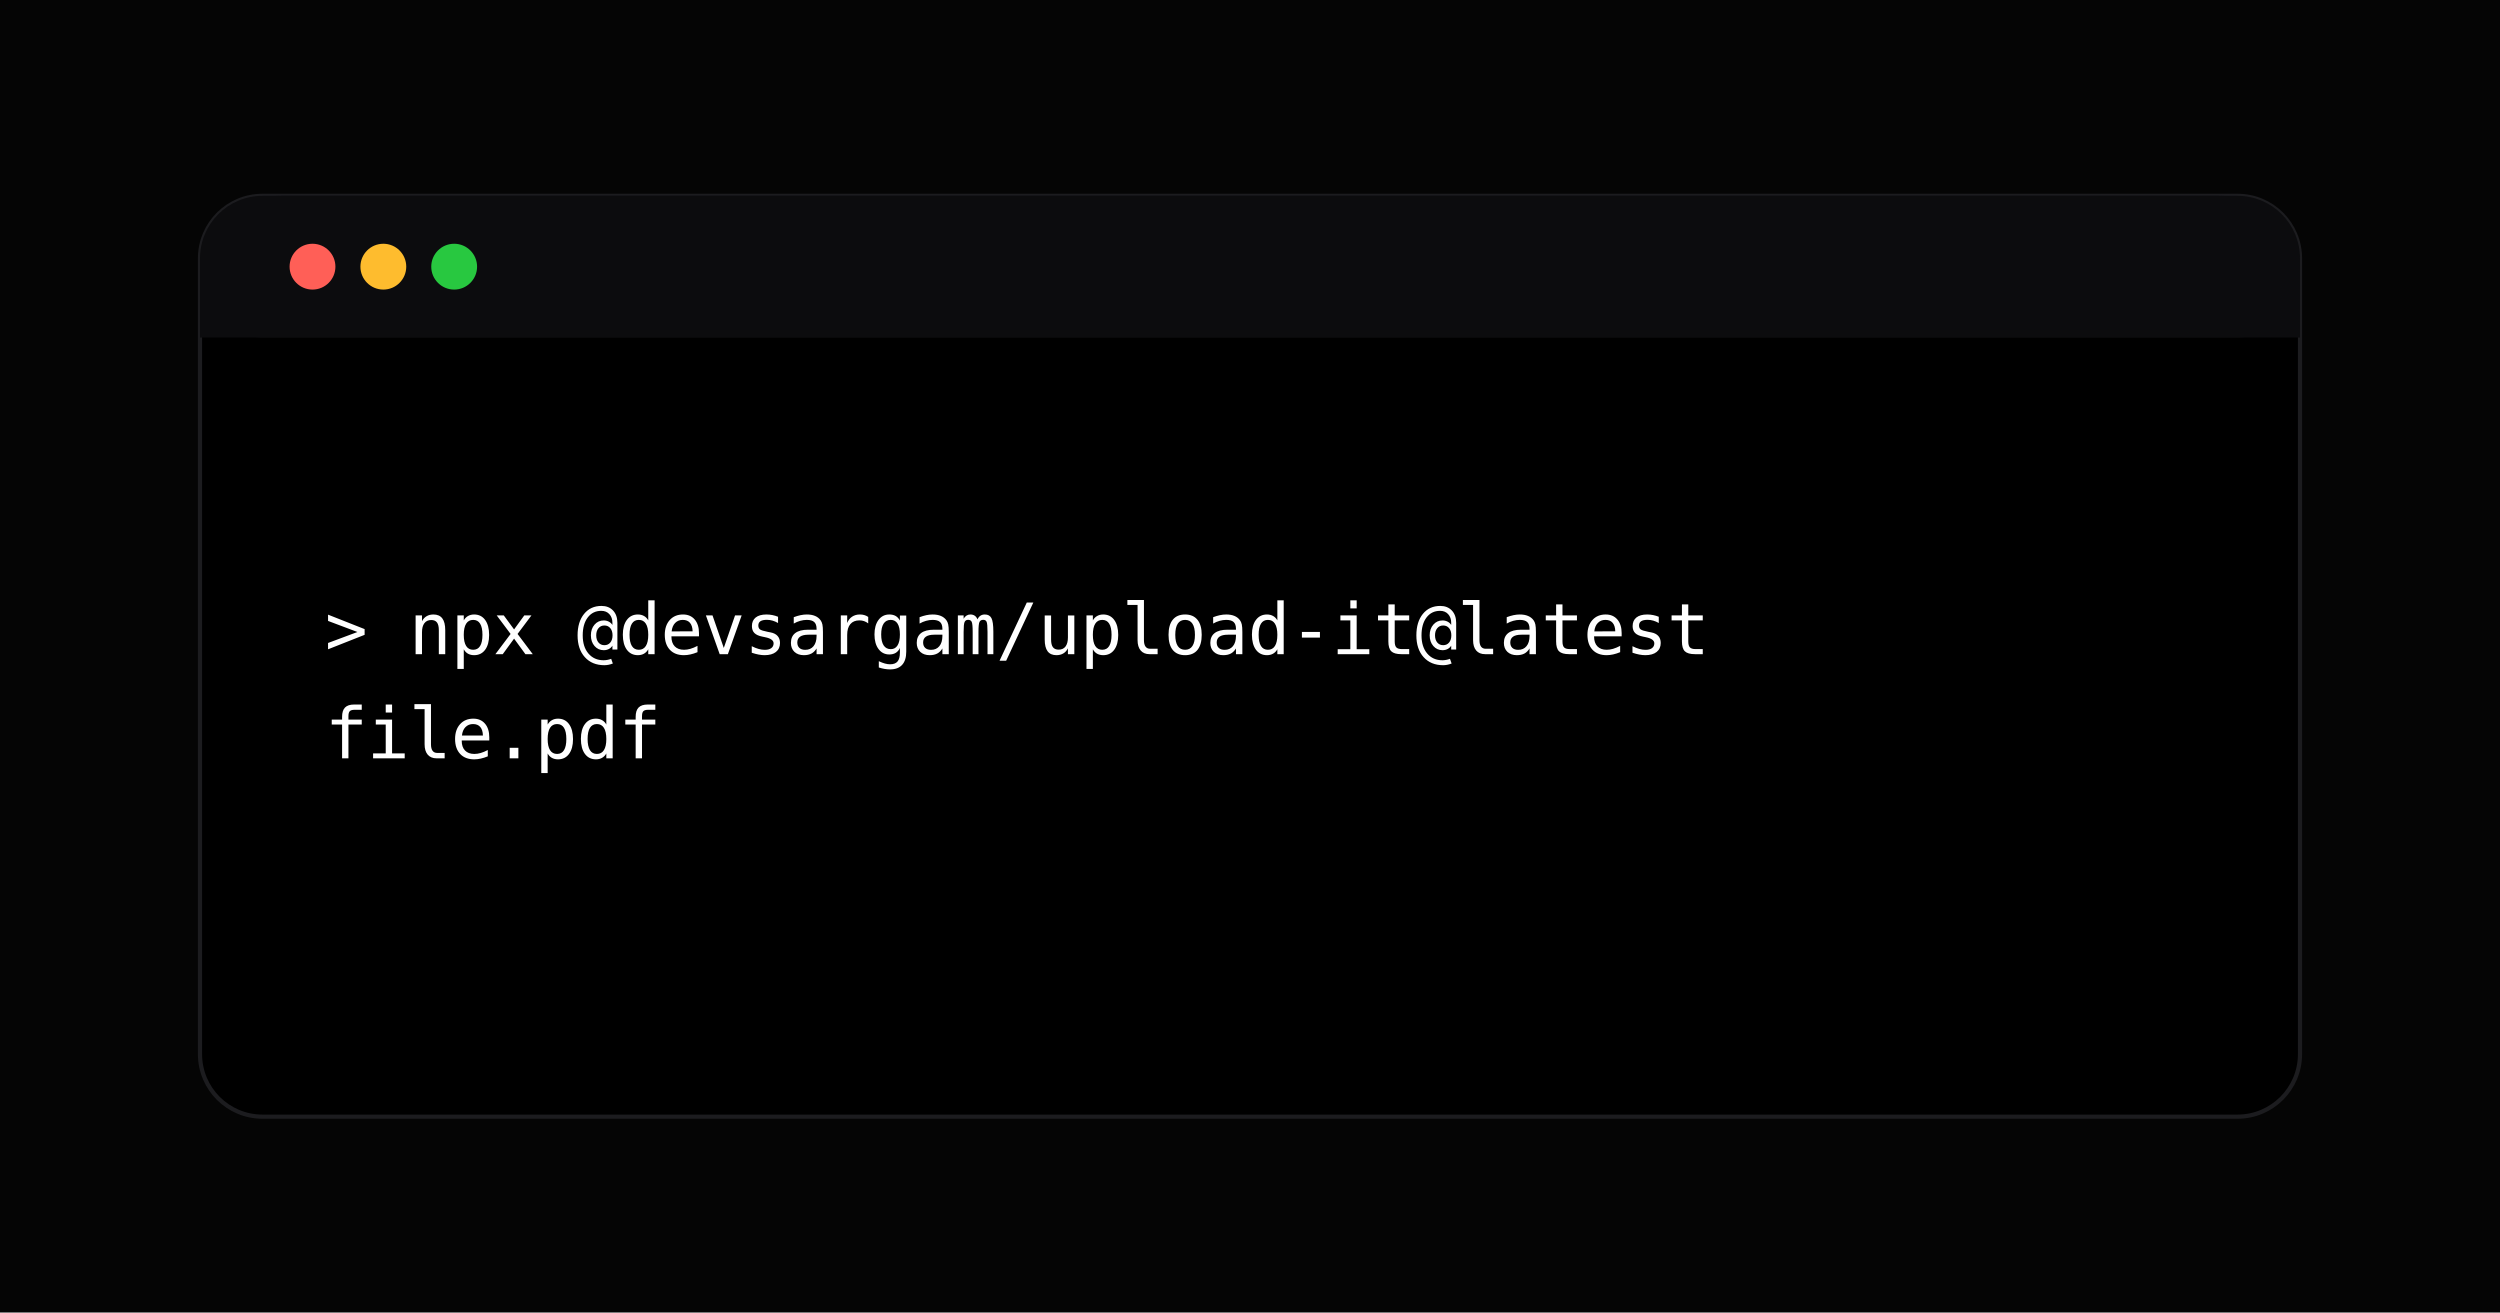
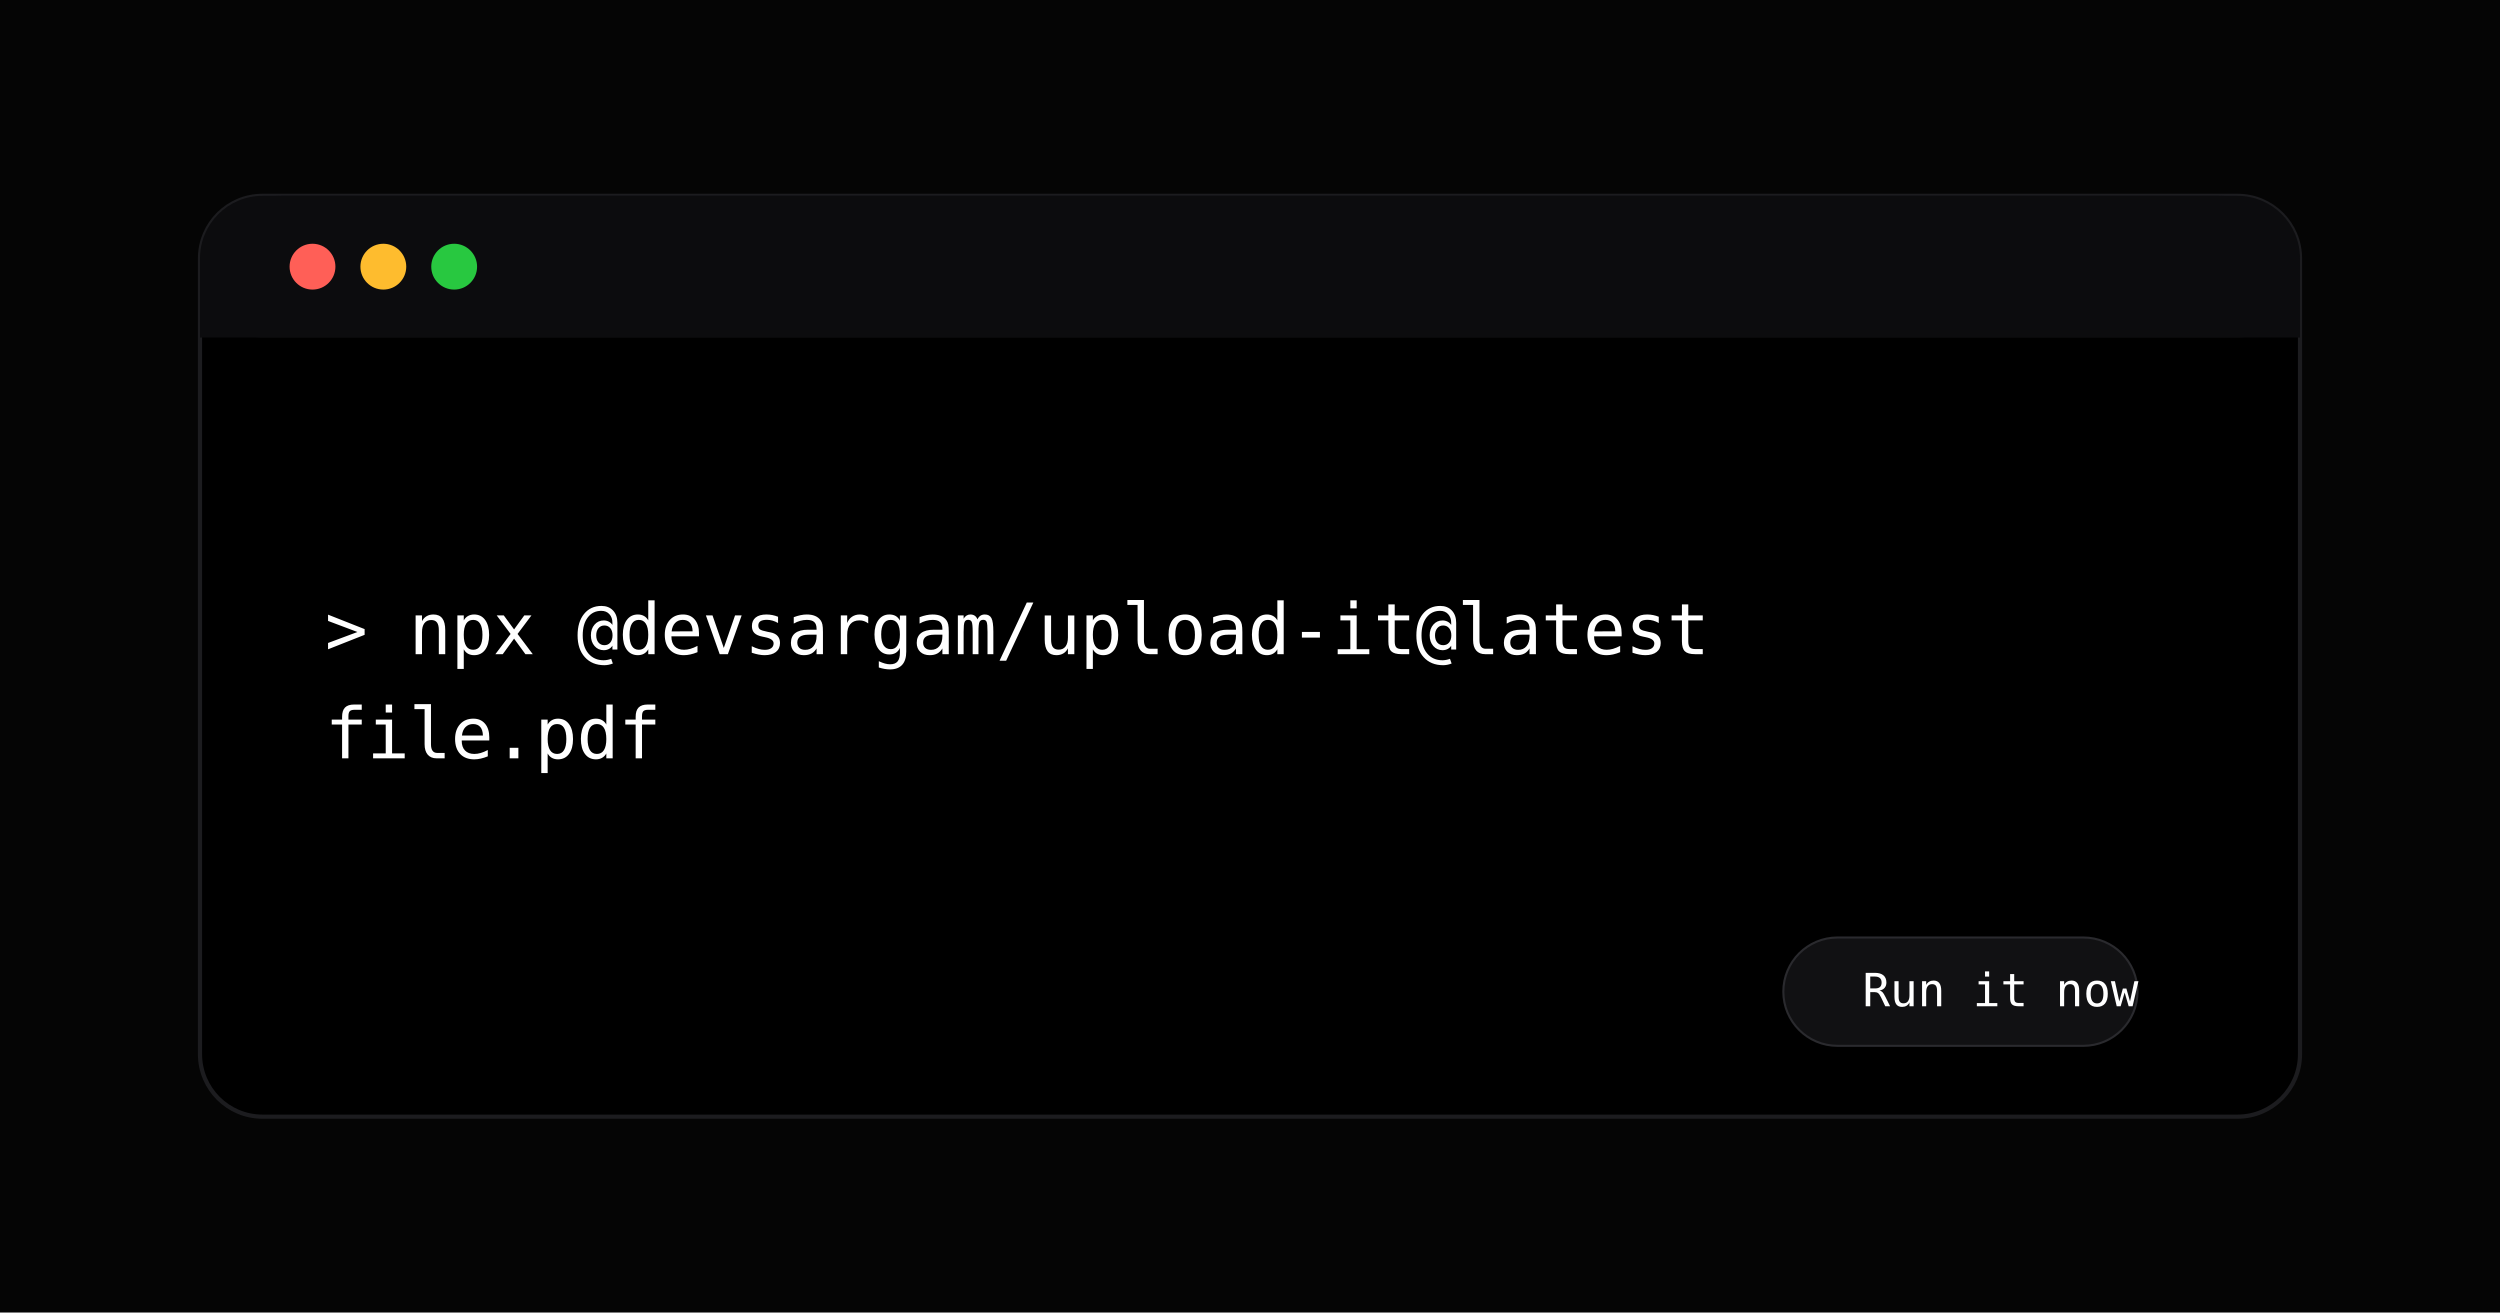
<svg xmlns="http://www.w3.org/2000/svg" width="1200" height="630" viewBox="0 0 1200 630" fill="none">
  <rect width="1200" height="630" fill="#050505" />
  <rect x="96" y="94" width="1008" height="442" rx="30" fill="#000000" stroke="#1C1C1F" stroke-width="2" />
  <rect x="96" y="94" width="1008" height="68" rx="30" fill="#0C0C0E" />
  <path d="M96 132C96 110.909 113.909 94 135 94H1065C1086.09 94 1104 110.909 1104 132V162H96V132Z" fill="#0C0C0E" />
  <circle cx="150" cy="128" r="11" fill="#FF5F57" />
  <circle cx="184" cy="128" r="11" fill="#FEBC2E" />
  <circle cx="218" cy="128" r="11" fill="#28C840" />
  <text x="156" y="314" fill="#FFFFFF" font-family="Andale Mono, monospace" font-size="34" letter-spacing="-0.01em">&gt; npx @devsargam/upload-it@latest</text>
  <text x="156" y="364" fill="#FFFFFF" font-family="Andale Mono, monospace" font-size="34" letter-spacing="-0.01em">  file.pdf</text>
+   <rect x="856" y="450" width="170" height="52" rx="26" fill="#111113" stroke="#2A2A2E" />
+   <text x="894" y="483" fill="#FFFFFF" font-family="Andale Mono, monospace" font-size="22">Run it now</text>
</svg>
